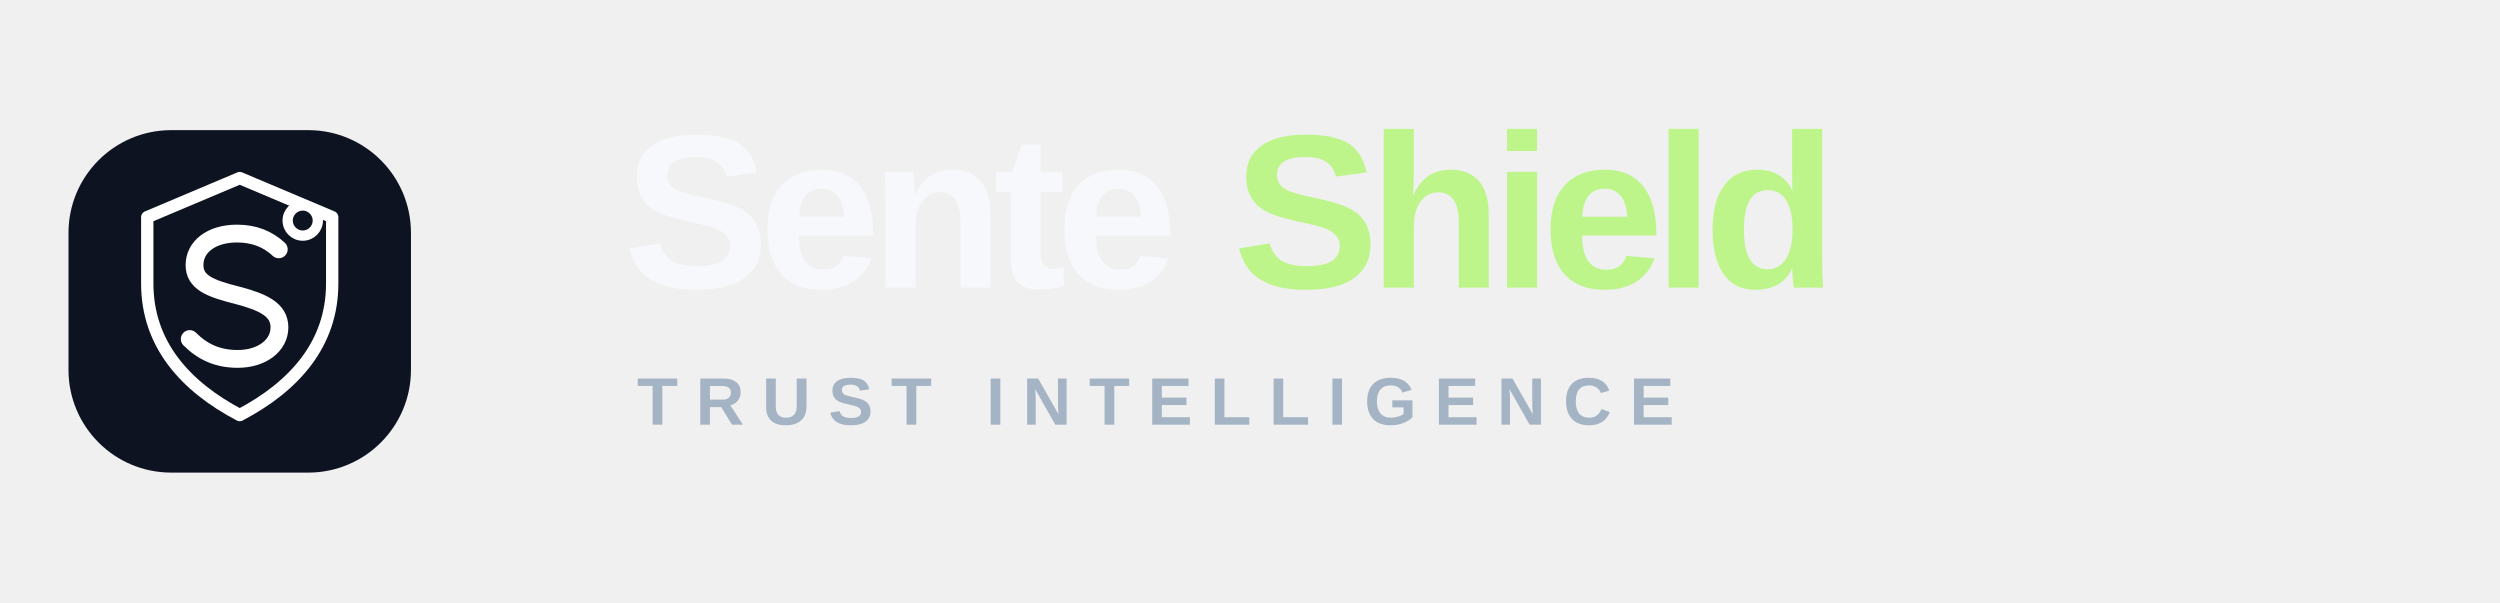
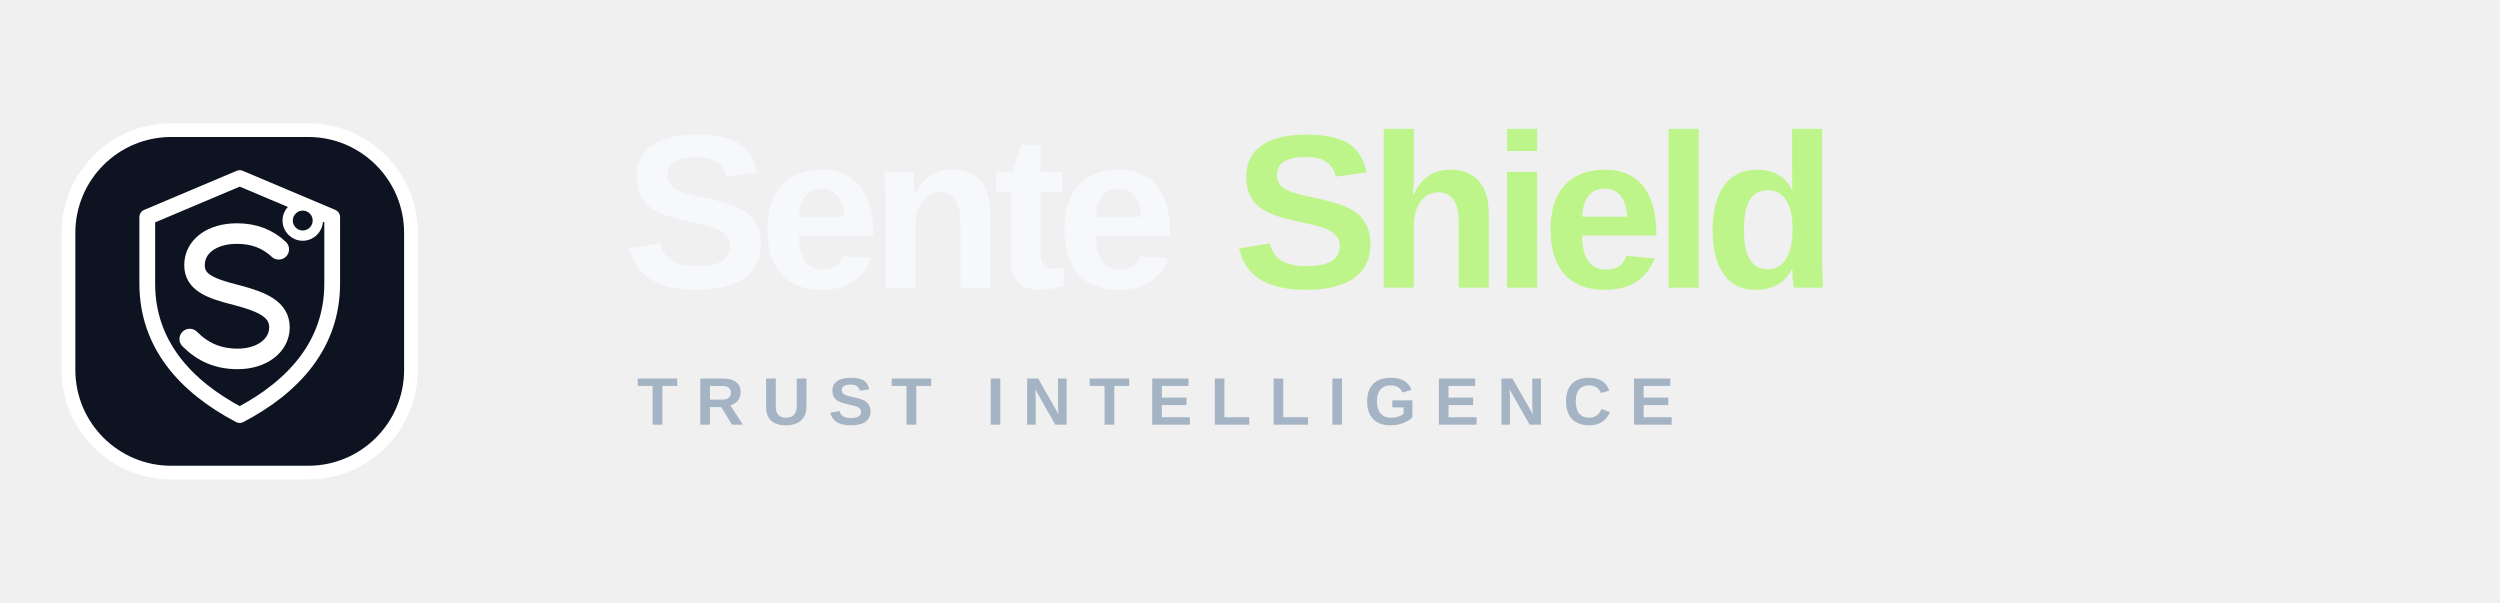
<svg xmlns="http://www.w3.org/2000/svg" viewBox="0 0 365 88" width="365" height="88" role="img" aria-labelledby="title desc">
-   <rect x="10" y="19" width="50" height="50" rx="15" fill="#0d1320" />
-   <path d="M35 26 48.5 31.7V41.4c0 8.8-5.5 15-13.5 19.2-8-4.2-13.5-10.4-13.5-19.2v-9.7L35 26Z" fill="none" stroke="#fff" stroke-width="1.8" stroke-linejoin="round" />
-   <path d="M40.7 36.4c-1.6-1.5-3.6-2.3-6.1-2.3-3.7 0-6.2 1.9-6.2 4.6 0 2.5 2.2 3.4 6.2 4.4 3.8 1 6.2 2.1 6.2 4.7s-2.5 4.6-6.1 4.6c-2.9 0-5.1-1-7-2.9" fill="none" stroke="#fff" stroke-width="2.6" stroke-linecap="round" stroke-linejoin="round" />
+   <rect x="10" y="19" width="50" height="50" rx="15" fill="#0d1320" stroke="#fff" stroke-width="2" />
+   <path d="M35 26 48.5 31.7V41.4c0 8.8-5.5 15-13.5 19.2-8-4.2-13.5-10.4-13.5-19.2v-9.7L35 26Z" fill="none" stroke="#fff" stroke-width="2.3" stroke-linejoin="round" />
+   <path d="M40.7 36.4c-1.6-1.5-3.6-2.3-6.1-2.3-3.7 0-6.2 1.9-6.2 4.6 0 2.5 2.2 3.4 6.2 4.4 3.8 1 6.2 2.1 6.2 4.7s-2.5 4.6-6.1 4.6c-2.9 0-5.1-1-7-2.9" fill="none" stroke="#fff" stroke-width="3" stroke-linecap="round" stroke-linejoin="round" />
  <circle cx="44.2" cy="32.2" r="2.2" fill="#0d1320" stroke="#fff" stroke-width="1.5" />
  <text x="91" y="42" fill="#F6F8FB" font-family="Manrope, Arial, sans-serif" font-weight="800" font-size="32" letter-spacing="-1.55">Sente</text>
  <text x="180" y="42" fill="#BDF58A" font-family="Manrope, Arial, sans-serif" font-weight="800" font-size="32" letter-spacing="-1.55">Shield</text>
  <text x="93" y="62" fill="#A4B4C4" font-family="DM Sans, Arial, sans-serif" font-size="9.8" letter-spacing="2.6" font-weight="700">TRUST INTELLIGENCE</text>
</svg>
